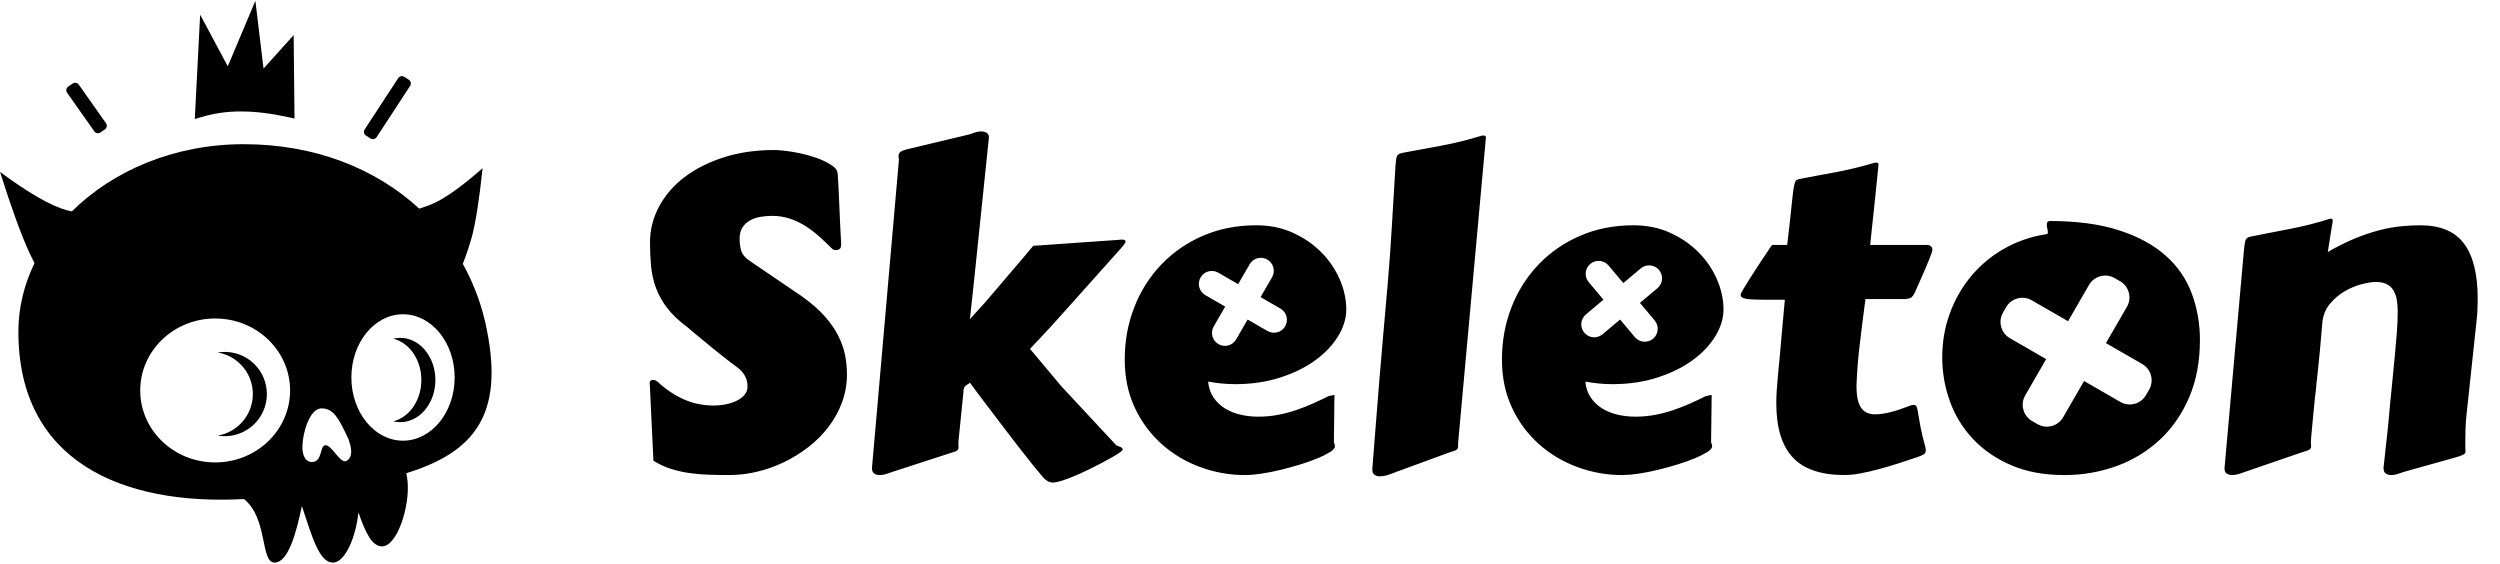
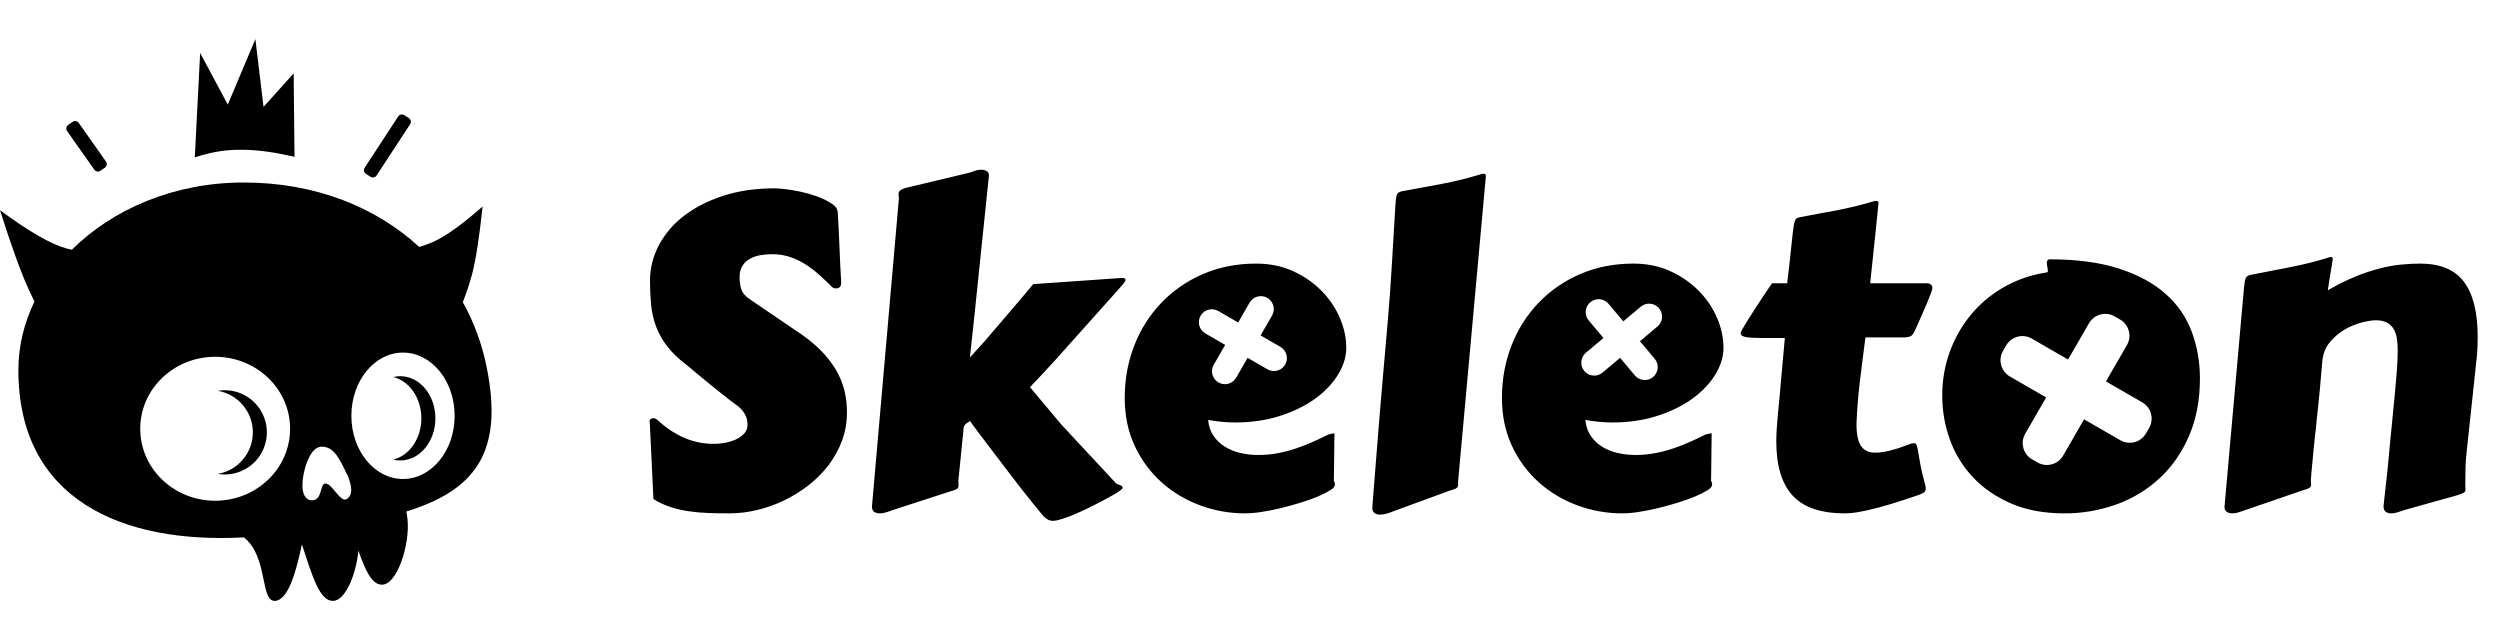
- <svg xmlns="http://www.w3.org/2000/svg" fill="currentColor" width="142px" height="32px" viewBox="0 0 178 40">
+ <svg xmlns="http://www.w3.org/2000/svg" fill="currentColor" width="125px" height="32px" viewBox="0 0 178 40">
  <g fill-rule="evenodd">
    <path d="M17.355 10.21c5.07 0 9.398 1.736 12.495 4.588l.057-.017c.388-.12.72-.244.994-.37.879-.406 2.032-1.236 3.46-2.492-.232 2.188-.48 3.794-.747 4.818a19.306 19.306 0 0 1-.662 1.994 15.855 15.855 0 0 1 1.707 4.672c1.221 6.057-.871 8.735-5.727 10.23.037.18.065.373.086.58.173 1.772-.733 4.633-1.82 4.633-.716 0-1.181-.986-1.68-2.426-.155 1.666-.923 3.58-1.813 3.58-.958 0-1.467-1.767-2.21-4.022C21.118 37.75 20.55 40 19.546 40c-1.02 0-.46-3.177-2.181-4.523-8.721.47-16.057-2.718-16.057-11.916 0-1.693.405-3.346 1.147-4.88-.132-.257-.255-.51-.37-.761C1.505 16.656.81 14.744 0 12.183c2.074 1.53 3.665 2.442 4.772 2.735.11.029.226.055.346.077 2.906-2.879 7.248-4.785 12.237-4.785ZM15.32 22.62c-2.947 0-5.336 2.294-5.336 5.124 0 2.83 2.389 5.124 5.336 5.124 2.946 0 5.335-2.294 5.335-5.124 0-2.76-2.27-5.009-5.115-5.12Zm7.573 6.4c-.891 0-1.362 1.883-1.362 2.727 0 .66.224 1.024.589 1.09.885.082.615-1.194 1.056-1.194.47 0 1.02 1.305 1.48 1.128.547-.322.338-1.024.149-1.578-.665-1.394-1.02-2.173-1.912-2.173Zm5.801-6.7c-2.03 0-3.676 2.014-3.676 4.5 0 2.485 1.646 4.5 3.676 4.5 2.03 0 3.677-2.015 3.677-4.5 0-2.486-1.646-4.5-3.677-4.5ZM16 25a3 3 0 1 1-.5 5.958 3 3 0 0 0 0-5.917c.162-.027.33-.041.5-.041Zm12.5-1c1.38 0 2.5 1.343 2.5 3s-1.12 3-2.5 3c-.171 0-.339-.02-.5-.06 1.141-.278 2-1.489 2-2.94 0-1.451-.859-2.662-2-2.94.161-.04.329-.06.5-.06Zm.284-18.586.324.207c.146.093.19.288.096.434l-2.39 3.655a.314.314 0 0 1-.433.093l-.324-.207a.314.314 0 0 1-.095-.434l2.39-3.655a.314.314 0 0 1 .432-.093Zm-23.177.554 1.94 2.75c.1.141.066.337-.076.437l-.319.22a.314.314 0 0 1-.435-.077l-1.94-2.749a.314.314 0 0 1 .076-.438l.318-.22a.314.314 0 0 1 .436.077ZM18.183 0l.58 4.826 2.146-2.385.06 5.942-.426-.094c-1.242-.273-2.369-.41-3.379-.41a9.635 9.635 0 0 0-2.821.399l-.474.143.382-7.432 1.967 3.675L18.183 0Z" />
    <path fill-rule="nonzero" d="M69.864 9.3c.132 0 .257.03.374.091.116.061.175.178.175.35a.25.25 0 0 1-.008.061.25.25 0 0 0-.008.061l-.548 5.284a527.096 527.096 0 0 1-.441 4.263 1754.438 1754.438 0 0 1-.35 3.258l1.05-1.157 1.705-1.995c.213-.243.422-.487.625-.73.203-.244.385-.46.548-.648.162-.187.294-.345.396-.472.101-.127.162-.2.182-.22l6.12-.427a.311.311 0 0 1 .1-.015h.099c.172 0 .259.046.259.137 0 .071-.107.228-.32.472l-4.766 5.329a97.52 97.52 0 0 1-.753.814c-.29.31-.612.653-.967 1.028l2.223 2.65 3.837 4.125a.28.28 0 0 0 .137.115c.06.025.119.048.175.068.055.02.106.043.152.069a.123.123 0 0 1 .068.114c0 .04-.007.07-.022.091a.948.948 0 0 1-.145.122 4.7 4.7 0 0 1-.48.305 27.254 27.254 0 0 1-1.773.936c-.345.167-.68.32-1.005.457-.325.137-.624.248-.899.335-.274.086-.487.129-.639.129a.765.765 0 0 1-.358-.091 1.443 1.443 0 0 1-.388-.335 32.842 32.842 0 0 1-.723-.876c-.29-.36-.602-.756-.937-1.187-.335-.432-.677-.878-1.027-1.34a3303 3303 0 0 0-1.873-2.467 24.73 24.73 0 0 1-.601-.814.596.596 0 0 1-.153.114.666.666 0 0 0-.144.099.533.533 0 0 0-.115.145.5.5 0 0 0-.045.236c0 .04-.01.154-.03.342-.021.188-.044.411-.07.67-.025.259-.052.535-.083.83l-.084.83c-.025.258-.048.482-.068.67-.02.187-.03.301-.03.342 0 .071.002.13.007.175.005.046.008.089.008.13 0 .111-.038.195-.115.25-.076.057-.26.125-.555.206l-3.99 1.295c-.111.04-.258.09-.44.152a1.68 1.68 0 0 1-.534.091.657.657 0 0 1-.373-.106c-.106-.072-.16-.203-.16-.396l1.919-21.94a.665.665 0 0 0-.015-.145.665.665 0 0 1-.016-.144.35.35 0 0 1 .114-.252c.077-.076.252-.15.526-.22l4.278-1.02c.112-.02.259-.066.442-.137.182-.071.36-.107.532-.107Zm35.765.29c.111 0 .167.05.167.152l-1.979 21.741v.26a.267.267 0 0 1-.107.22c-.07.056-.238.12-.502.19l-3.99 1.462c-.11.05-.258.104-.44.16a1.82 1.82 0 0 1-.533.083.657.657 0 0 1-.374-.106c-.106-.071-.16-.193-.16-.366v-.09c.082-1.026.16-2.028.237-3.008a638.889 638.889 0 0 1 .525-6.356l.335-3.837c.122-1.39.22-2.766.297-4.126.076-1.36.16-2.756.251-4.187.02-.335.053-.566.099-.693.046-.127.16-.21.343-.251.943-.173 1.89-.348 2.839-.526.95-.177 1.9-.413 2.855-.707a.462.462 0 0 1 .137-.016Zm-50.487 1.035c.162 0 .406.017.73.053.325.035.683.094 1.074.175.39.081.789.193 1.195.335.406.142.776.325 1.111.548.112.081.2.162.267.244.066.08.109.208.13.38.05.822.09 1.632.121 2.429.03.797.071 1.642.122 2.535 0 .172-.036.286-.107.342a.43.43 0 0 1-.274.084c-.111 0-.198-.03-.259-.091a24.802 24.802 0 0 0-.913-.868 7.284 7.284 0 0 0-.99-.754 5.126 5.126 0 0 0-1.104-.525 3.95 3.95 0 0 0-1.27-.198 4.96 4.96 0 0 0-.823.069 2.353 2.353 0 0 0-.746.25c-.223.123-.404.29-.54.503-.138.213-.206.482-.206.807 0 .345.043.645.13.898.086.254.301.493.646.716l3.654 2.482c.67.477 1.213.951 1.63 1.423.416.472.74.942.974 1.409.233.467.393.926.48 1.378a7.1 7.1 0 0 1 .129 1.332c0 .71-.117 1.38-.35 2.01a6.714 6.714 0 0 1-.96 1.743 7.755 7.755 0 0 1-1.423 1.431 9.792 9.792 0 0 1-1.743 1.081c-.62.3-1.261.528-1.926.685a8.478 8.478 0 0 1-1.957.236c-.497 0-.987-.007-1.469-.023a12.636 12.636 0 0 1-1.408-.122 8.109 8.109 0 0 1-1.325-.304 5.325 5.325 0 0 1-1.218-.571l-.259-5.435c0-.01-.002-.02-.007-.03a.068.068 0 0 1-.008-.031c0-.173.091-.26.274-.26.091 0 .193.047.305.138a6.661 6.661 0 0 0 1.827 1.233c.67.305 1.4.457 2.192.457.213 0 .457-.023.73-.069a3.27 3.27 0 0 0 .777-.228 1.92 1.92 0 0 0 .617-.419.902.902 0 0 0 .251-.654c0-.295-.07-.559-.213-.792a1.96 1.96 0 0 0-.563-.594 7.769 7.769 0 0 1-.411-.304l-.625-.488a41.22 41.22 0 0 1-.73-.586 706.448 706.448 0 0 1-1.34-1.104 16.92 16.92 0 0 1-.411-.35c-.6-.446-1.074-.898-1.424-1.355a5.424 5.424 0 0 1-.8-1.431 6.155 6.155 0 0 1-.35-1.545 17.936 17.936 0 0 1-.076-1.698c0-.893.214-1.74.64-2.543a6.42 6.42 0 0 1 1.804-2.093c.777-.594 1.708-1.066 2.794-1.416 1.086-.35 2.294-.525 3.624-.525Zm34.302 5.359c.965 0 1.84.18 2.627.54.786.36 1.461.828 2.025 1.401a6.24 6.24 0 0 1 1.301 1.926c.305.71.457 1.421.457 2.132 0 .629-.193 1.26-.578 1.895-.386.635-.927 1.206-1.622 1.713-.695.508-1.53.919-2.504 1.233-.975.315-2.046.472-3.213.472a10.7 10.7 0 0 1-1.918-.182c.04.436.167.812.38 1.126.213.315.482.574.807.777a3.63 3.63 0 0 0 1.104.449c.411.096.835.145 1.271.145.488 0 .957-.044 1.409-.13.451-.086.885-.2 1.301-.342.417-.142.818-.3 1.203-.472.386-.173.751-.345 1.096-.518l.236-.053a.846.846 0 0 1 .19-.023l-.007.243c-.004.13-.006.303-.007.517v.169a178.907 178.907 0 0 1-.03 2.451c.03.05.05.101.06.152.01.05.015.091.015.122 0 .122-.111.254-.335.396a6.04 6.04 0 0 1-.875.441c-.36.153-.772.3-1.233.442-.462.142-.932.271-1.409.388-.477.117-.939.208-1.385.274a8.153 8.153 0 0 1-1.173.1 9.127 9.127 0 0 1-3.19-.572 8.505 8.505 0 0 1-2.74-1.637 7.956 7.956 0 0 1-1.91-2.588c-.478-1.015-.716-2.157-.716-3.426 0-1.33.228-2.575.685-3.737a9.2 9.2 0 0 1 1.926-3.038 9.027 9.027 0 0 1 2.961-2.04c1.147-.497 2.41-.746 3.791-.746Zm26.858 0c.964 0 1.84.18 2.626.54.787.36 1.462.828 2.025 1.401a6.24 6.24 0 0 1 1.302 1.926c.304.71.457 1.421.457 2.132 0 .629-.193 1.26-.579 1.895-.386.635-.926 1.206-1.621 1.713-.696.508-1.53.919-2.505 1.233-.974.315-2.045.472-3.213.472-.609 0-1.248-.06-1.918-.182.04.436.168.812.38 1.126.214.315.483.574.808.777a3.63 3.63 0 0 0 1.103.449 5.58 5.58 0 0 0 1.272.145c.487 0 .956-.044 1.408-.13.452-.086.886-.2 1.302-.342.416-.142.817-.3 1.203-.472.385-.173.75-.345 1.096-.518l.236-.053a.846.846 0 0 1 .19-.023l-.007.243c-.005.163-.008.391-.008.686a178.912 178.912 0 0 1-.03 2.451c.03.05.05.101.06.152a.67.67 0 0 1 .016.122c0 .122-.112.254-.335.396a6.04 6.04 0 0 1-.876.441c-.36.153-.771.3-1.233.442a25.32 25.32 0 0 1-1.408.388c-.477.117-.94.208-1.386.274a8.153 8.153 0 0 1-1.172.1 9.127 9.127 0 0 1-3.19-.572 8.505 8.505 0 0 1-2.74-1.637 7.956 7.956 0 0 1-1.911-2.588c-.477-1.015-.716-2.157-.716-3.426 0-1.33.229-2.575.685-3.737a9.2 9.2 0 0 1 1.926-3.038 9.027 9.027 0 0 1 2.962-2.04c1.147-.497 2.41-.746 3.79-.746Zm17.265-4.461c.122 0 .183.04.183.122v.03c-.05.558-.13 1.335-.236 2.33-.107.994-.226 2.121-.358 3.38h4.08c.082 0 .16.028.237.083.076.056.114.15.114.282 0 .05-.061.234-.183.548-.122.315-.294.726-.518 1.233l-.548 1.234a1.09 1.09 0 0 1-.22.335c-.077.07-.231.116-.465.137h-2.832a238.148 238.148 0 0 0-.403 3.19 34.812 34.812 0 0 0-.236 2.976c0 .396.03.726.091.99.061.263.15.472.267.624a.997.997 0 0 0 .418.327c.163.066.345.1.548.1.325 0 .68-.05 1.066-.146.386-.096.772-.22 1.157-.373a3.14 3.14 0 0 1 .312-.114.805.805 0 0 1 .221-.038c.102 0 .17.046.206.137a2.6 2.6 0 0 1 .106.48c.036.228.09.535.16.921.071.386.188.873.35 1.462.01.05.018.093.023.129a.703.703 0 0 1 .008.099c0 .142-.053.244-.16.304a3.26 3.26 0 0 1-.525.214c-.417.142-.855.286-1.317.434-.462.147-.919.281-1.37.403-.452.122-.886.22-1.302.297a6.189 6.189 0 0 1-1.097.114c-1.695 0-2.93-.421-3.707-1.264-.776-.842-1.165-2.126-1.165-3.852 0-.294.01-.596.03-.906.021-.31.046-.631.077-.966.101-1.015.19-1.977.266-2.886.076-.908.155-1.778.236-2.61h-1.598c-.548 0-.944-.023-1.188-.07-.244-.045-.365-.139-.365-.28 0-.041.05-.15.152-.328.101-.178.23-.391.388-.64.157-.248.328-.515.51-.799.183-.284.358-.55.525-.8a90.9 90.9 0 0 0 .434-.646c.122-.183.198-.295.229-.335h1.08a175.118 175.118 0 0 0 .359-3.243c.035-.345.068-.612.099-.8.03-.187.063-.327.099-.418.035-.092.08-.15.137-.175.055-.026.129-.049.22-.069.457-.091.899-.175 1.325-.251.426-.076.853-.155 1.279-.236a27.399 27.399 0 0 0 2.68-.655l.038-.002.022-.005a.158.158 0 0 1 .061-.008Zm12.363 4.156c1.939 0 3.588.221 4.949.663 1.36.441 2.466 1.043 3.319 1.804a6.714 6.714 0 0 1 1.857 2.695 9.474 9.474 0 0 1 .579 3.334c0 1.513-.254 2.863-.762 4.05-.507 1.188-1.2 2.193-2.078 3.015a8.986 8.986 0 0 1-3.075 1.88 10.782 10.782 0 0 1-3.753.647c-1.432 0-2.688-.233-3.769-.7-1.08-.467-1.987-1.089-2.717-1.865a7.68 7.68 0 0 1-1.645-2.68 9.17 9.17 0 0 1-.548-3.144c0-1.086.178-2.119.533-3.098a8.859 8.859 0 0 1 1.492-2.634 8.532 8.532 0 0 1 2.3-1.95 8.666 8.666 0 0 1 2.953-1.057c.162-.01.243-.046.243-.107 0-.112-.012-.216-.038-.312a1.008 1.008 0 0 1-.038-.251c0-.112.02-.188.061-.229a.19.19 0 0 1 .137-.06Zm19.991-.167c.081 0 .13.013.145.038a.226.226 0 0 1 .023.114c0 .02-.003.05-.008.092a7.11 7.11 0 0 1-.046.274 35.8 35.8 0 0 0-.106.647c-.046.289-.11.692-.19 1.21a15.78 15.78 0 0 1 1.971-.982 13.362 13.362 0 0 1 1.736-.579 10.288 10.288 0 0 1 1.53-.274c.477-.045.924-.068 1.34-.068 1.431 0 2.471.434 3.121 1.302.65.868.974 2.17.974 3.905 0 .244-.005.495-.015.754-.01.258-.03.525-.06.799l-.701 6.547c-.05.426-.081.82-.091 1.18-.01.36-.016.779-.016 1.256 0 .081.003.15.008.205.005.056.008.105.008.145a.242.242 0 0 1-.115.213c-.076.051-.246.117-.51.198l-3.7 1.036c-.111.03-.258.078-.441.144-.183.066-.36.1-.533.1a.657.657 0 0 1-.373-.107c-.106-.072-.16-.193-.16-.366v-.091c.061-.548.112-1.013.152-1.393.041-.381.08-.726.115-1.036.035-.31.066-.619.091-.928.025-.31.058-.67.099-1.081l.145-1.462.205-2.109c.05-.517.097-1.045.137-1.583.04-.538.061-1.036.061-1.492a4.87 4.87 0 0 0-.068-.845 1.874 1.874 0 0 0-.244-.67 1.167 1.167 0 0 0-.48-.434c-.203-.102-.461-.152-.776-.152-.234 0-.556.05-.967.152-.411.101-.82.269-1.226.502-.406.234-.766.54-1.08.921-.315.381-.493.85-.533 1.409-.061.75-.117 1.393-.168 1.926-.05.533-.096.984-.137 1.355l-.099.906c-.025.233-.043.431-.053.594-.01.04-.026.152-.046.335a61.142 61.142 0 0 0-.12 1.182l-.025.28c-.025.283-.05.552-.076.806-.025.254-.045.472-.06.655a6.111 6.111 0 0 0-.023.335c0 .08.002.15.007.205.005.056.008.11.008.16 0 .081-.038.15-.114.206-.076.056-.246.119-.51.19l-4.035 1.386c-.112.04-.259.09-.442.152a1.68 1.68 0 0 1-.533.091.657.657 0 0 1-.373-.106c-.106-.072-.16-.193-.16-.366l1.386-15.56c.03-.335.069-.566.114-.693.046-.127.16-.21.343-.251.924-.183 1.873-.368 2.847-.556a24.862 24.862 0 0 0 2.847-.723Zm-15.361 4.23a1.334 1.334 0 0 0-1.822.488l-1.493 2.584-2.584-1.491a1.334 1.334 0 0 0-1.822.488l-.225.39-.066.13a1.333 1.333 0 0 0 .554 1.69l2.584 1.492-1.492 2.585-.066.13a1.333 1.333 0 0 0 .554 1.691l.39.225c.638.368 1.453.15 1.822-.488l1.492-2.585 2.585 1.492c.638.368 1.453.15 1.822-.488l.225-.39a1.333 1.333 0 0 0-.488-1.82l-2.586-1.493 1.494-2.584.066-.13a1.333 1.333 0 0 0-.554-1.691Zm-60.328-1.318a.922.922 0 0 0-1.26.338l-.816 1.413-1.414-.816a.922.922 0 0 0-.923 1.597l1.414.817-.816 1.414a.922.922 0 1 0 1.597.922l.817-1.415 1.414.817a.922.922 0 0 0 .922-1.597l-1.414-.817.817-1.413.055-.113a.922.922 0 0 0-.393-1.147Zm24.297.423a.922.922 0 0 0-1.413 1.185l1.05 1.25-1.251 1.05a.922.922 0 1 0 1.186 1.412l1.25-1.05 1.05 1.252a.922.922 0 0 0 1.413-1.186l-1.05-1.25 1.251-1.05.09-.087a.922.922 0 0 0-1.275-1.325l-1.251 1.049Z" />
  </g>
</svg>
